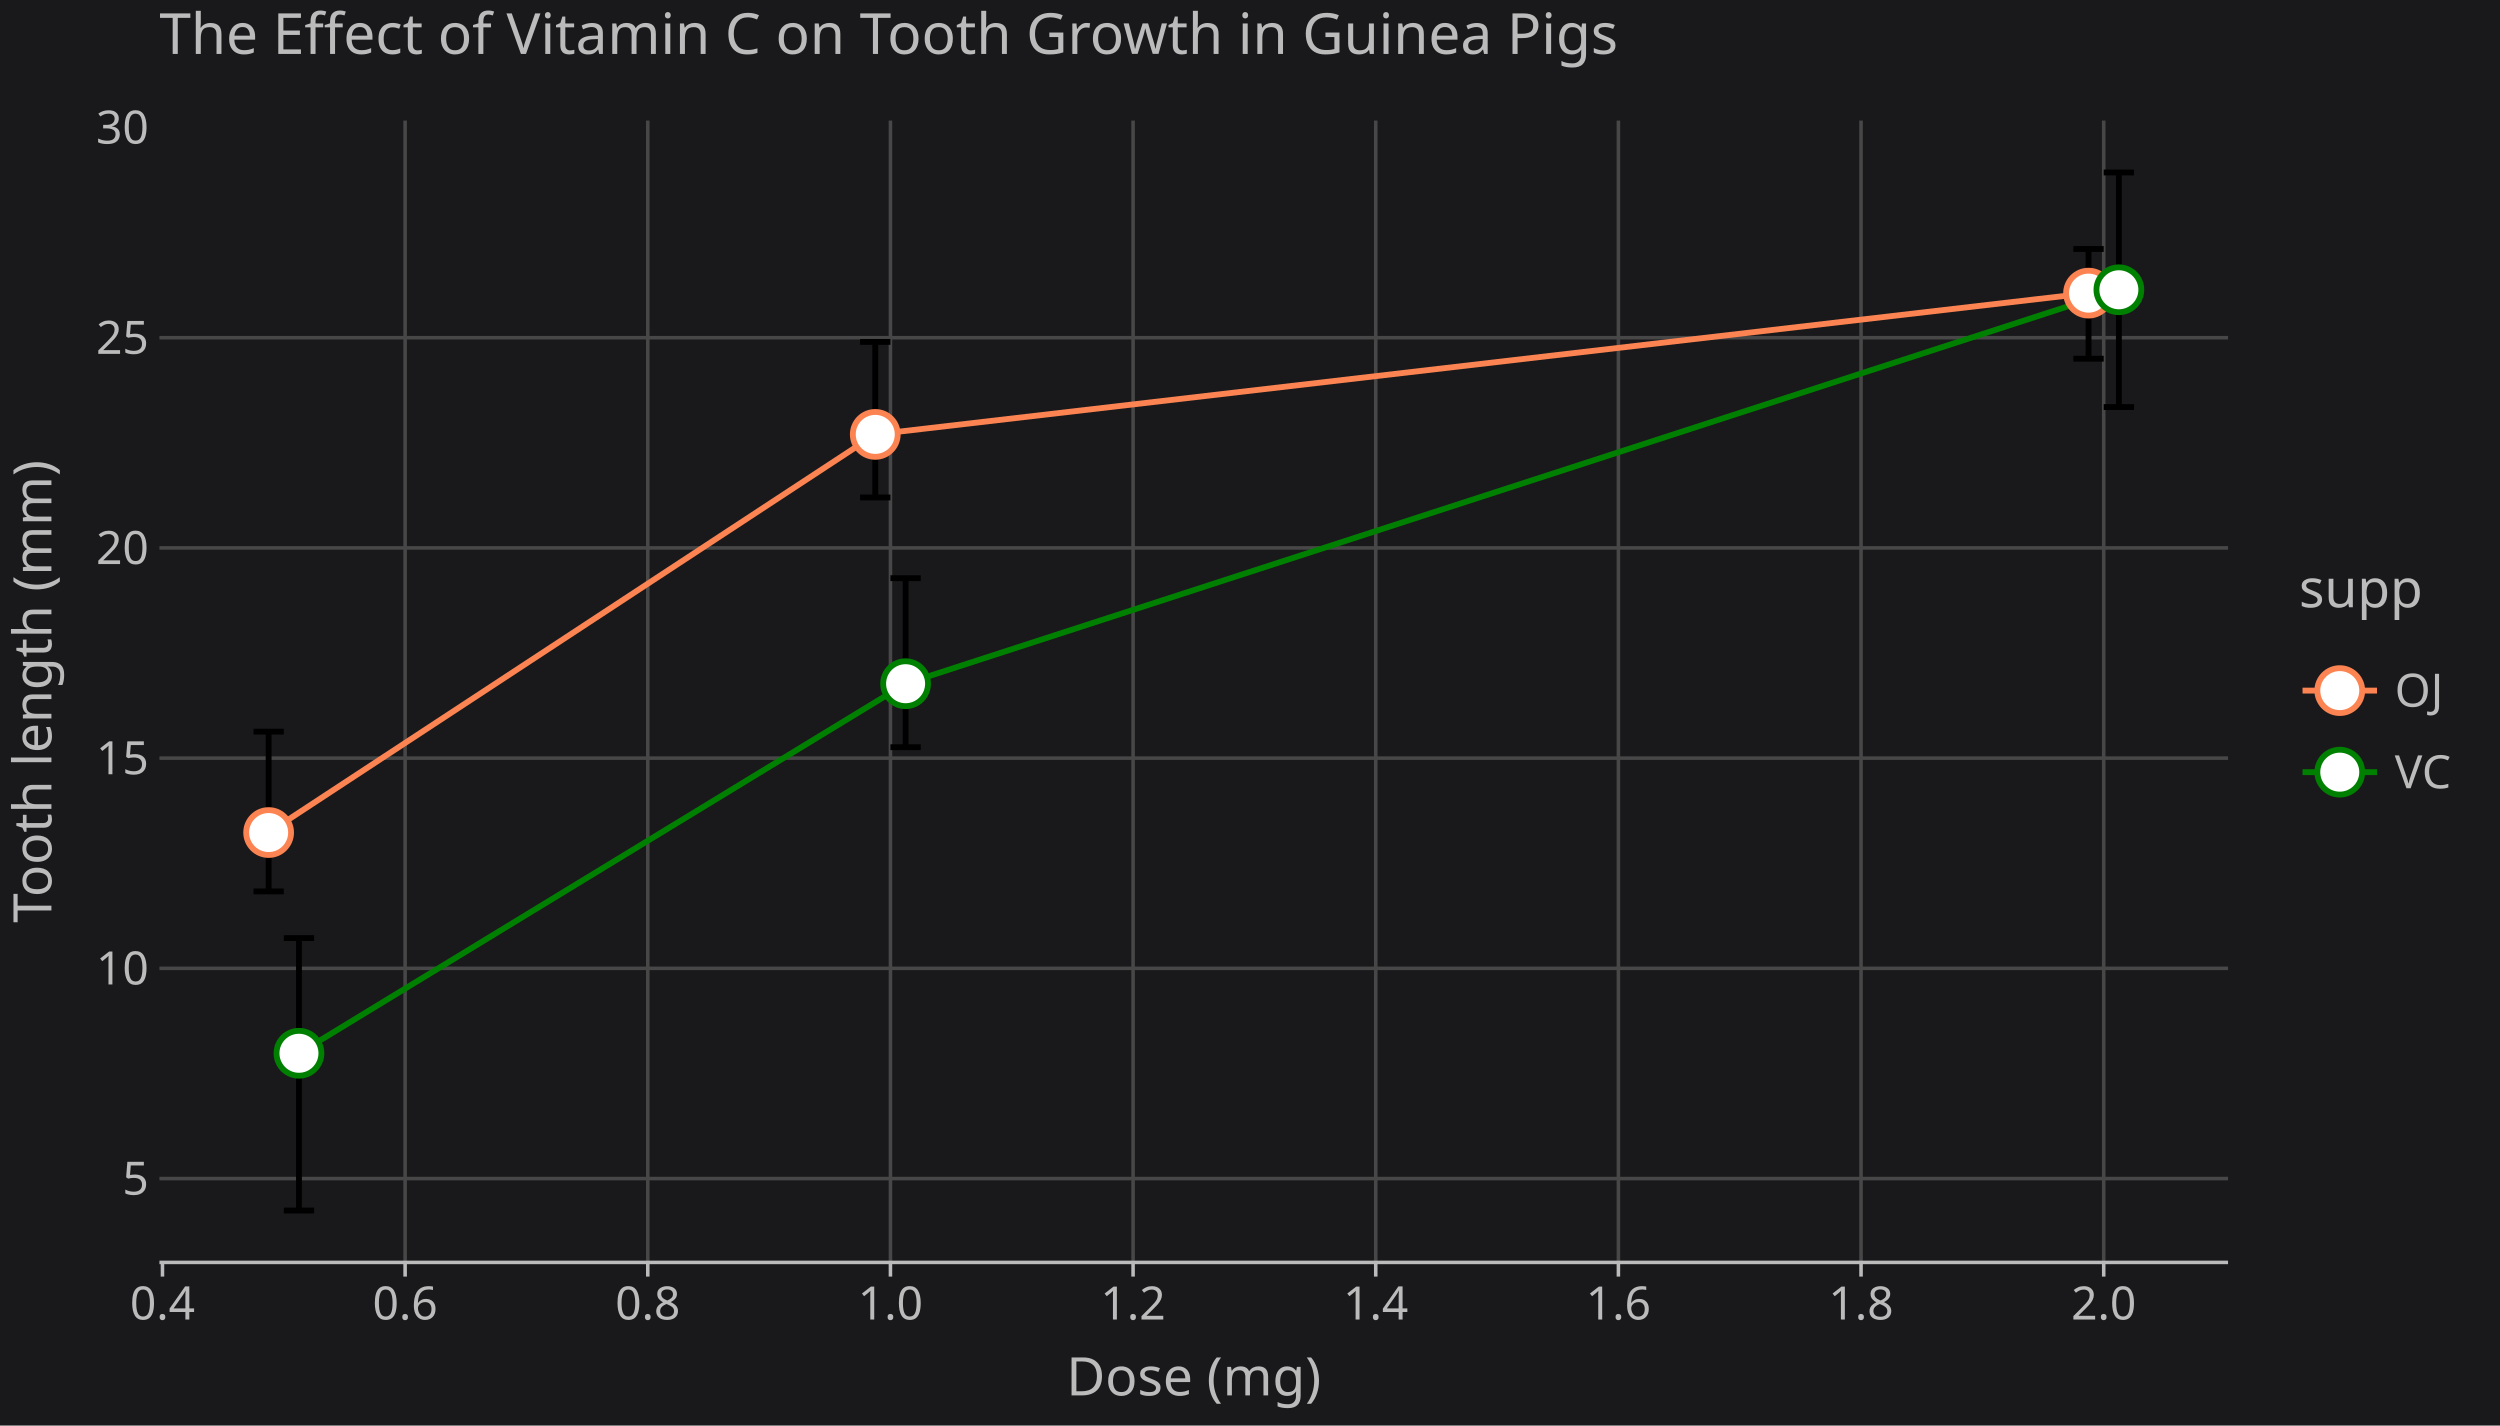
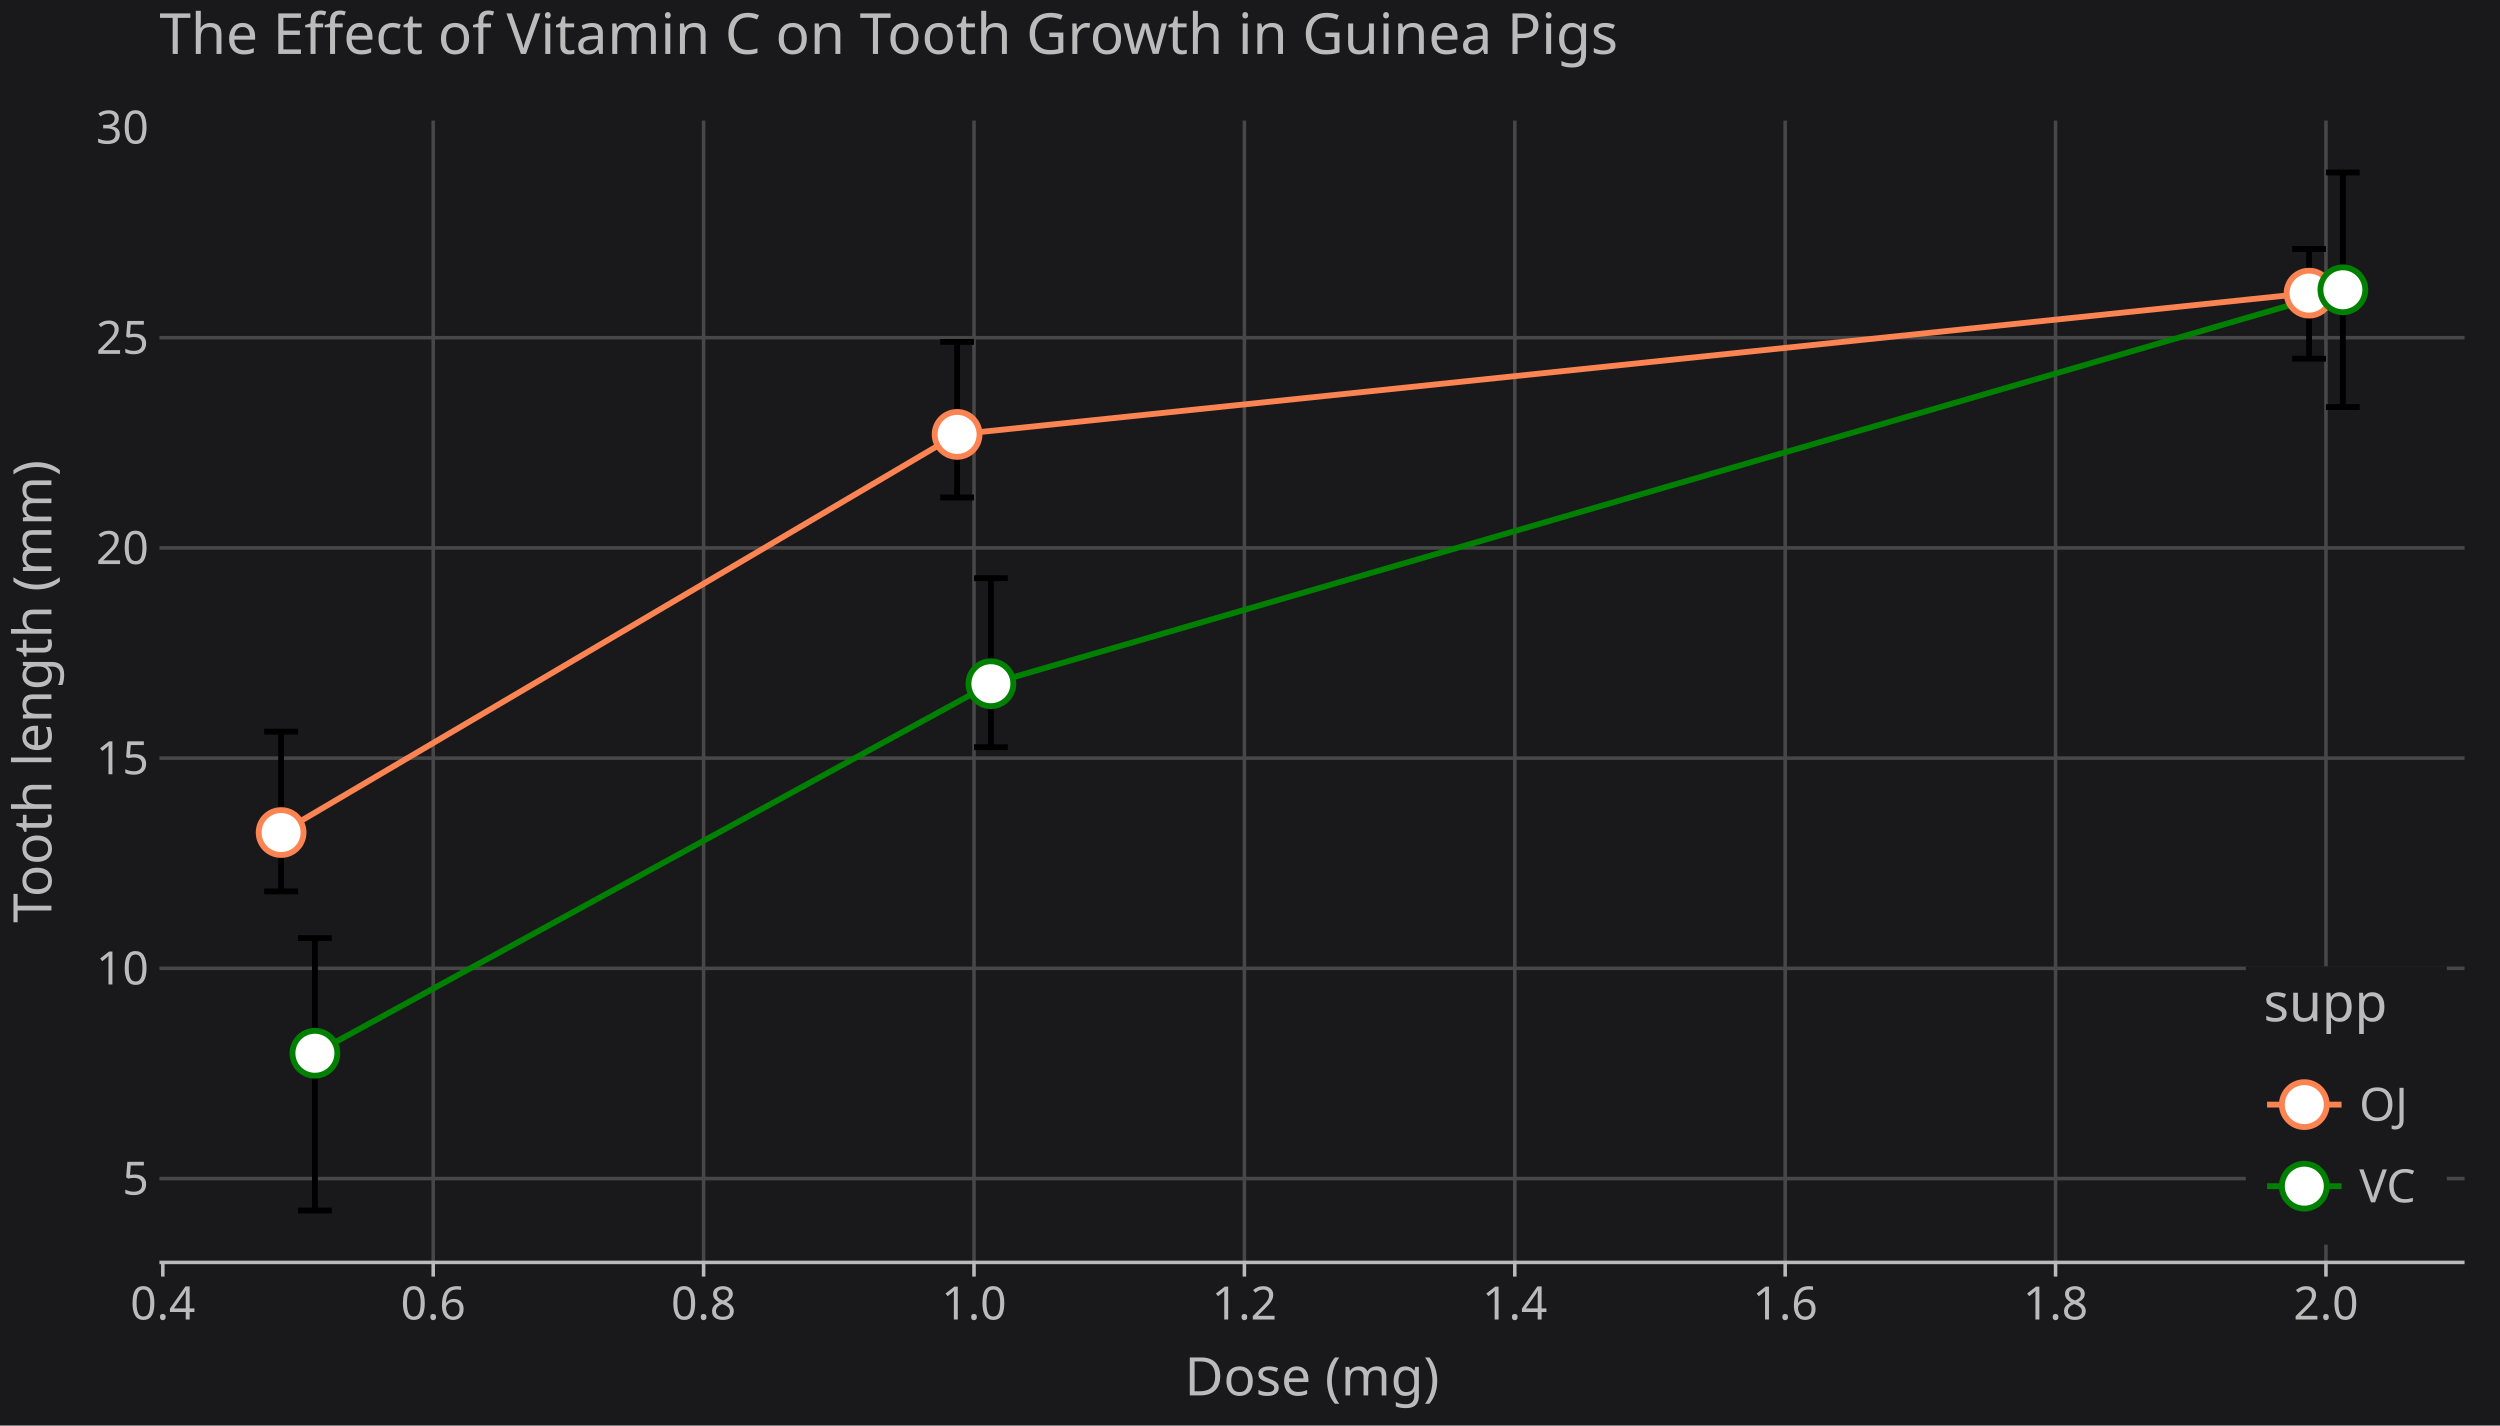
<svg xmlns="http://www.w3.org/2000/svg" class="plt-container" width="705.0" height="402.0">
  <style type="text/css">
  .plt-container {
   font-family: Lucida Grande, sans-serif;
   user-select: none;
   -webkit-user-select: none;
   -moz-user-select: none;
   -ms-user-select: none;
}
text {
   text-rendering: optimizeLegibility;
}
#xXxprefixXx0 .plot-title {
   fill: #bbbbbb;
   font-family: Lucida Grande, sans-serif;
   font-size: 16.0px;
   font-weight: normal;
   font-style: normal;   
}
#xXxprefixXx0 .plot-subtitle {
   fill: #bbbbbb;
   font-family: Lucida Grande, sans-serif;
   font-size: 15.0px;
   font-weight: normal;
   font-style: normal;   
}
#xXxprefixXx0 .plot-caption {
   fill: #bbbbbb;
   font-family: Lucida Grande, sans-serif;
   font-size: 13.0px;
   font-weight: normal;
   font-style: normal;   
}
#xXxprefixXx0 .legend-title {
   fill: #bbbbbb;
   font-family: Lucida Grande, sans-serif;
   font-size: 15.0px;
   font-weight: normal;
   font-style: normal;   
}
#xXxprefixXx0 .legend-item {
   fill: #bbbbbb;
   font-family: Lucida Grande, sans-serif;
   font-size: 13.0px;
   font-weight: normal;
   font-style: normal;   
}
#xXxprefixXx0 .axis-title-x {
   fill: #bbbbbb;
   font-family: Lucida Grande, sans-serif;
   font-size: 15.0px;
   font-weight: normal;
   font-style: normal;   
}
#xXxprefixXx0 .axis-text-x {
   fill: #bbbbbb;
   font-family: Lucida Grande, sans-serif;
   font-size: 13.0px;
   font-weight: normal;
   font-style: normal;   
}
#xXxprefixXx4 .axis-tooltip-text-x {
   fill: #303030;
   font-family: Lucida Grande, sans-serif;
   font-size: 13.0px;
   font-weight: normal;
   font-style: normal;   
}
#xXxprefixXx0 .axis-title-y {
   fill: #bbbbbb;
   font-family: Lucida Grande, sans-serif;
   font-size: 15.0px;
   font-weight: normal;
   font-style: normal;   
}
#xXxprefixXx0 .axis-text-y {
   fill: #bbbbbb;
   font-family: Lucida Grande, sans-serif;
   font-size: 13.0px;
   font-weight: normal;
   font-style: normal;   
}
#xXxprefixXx4 .axis-tooltip-text-y {
   fill: #303030;
   font-family: Lucida Grande, sans-serif;
   font-size: 13.0px;
   font-weight: normal;
   font-style: normal;   
}
#xXxprefixXx0 .facet-strip-text-x {
   fill: #bbbbbb;
   font-family: Lucida Grande, sans-serif;
   font-size: 13.0px;
   font-weight: normal;
   font-style: normal;   
}
#xXxprefixXx0 .facet-strip-text-y {
   fill: #bbbbbb;
   font-family: Lucida Grande, sans-serif;
   font-size: 13.0px;
   font-weight: normal;
   font-style: normal;   
}
#xXxprefixXx4 .tooltip-text {
   fill: #bbbbbb;
   font-family: Lucida Grande, sans-serif;
   font-size: 13.0px;
   font-weight: normal;
   font-style: normal;   
}
#xXxprefixXx4 .tooltip-title {
   fill: #bbbbbb;
   font-family: Lucida Grande, sans-serif;
   font-size: 13.0px;
   font-weight: bold;
   font-style: normal;   
}
#xXxprefixXx4 .tooltip-label {
   fill: #bbbbbb;
   font-family: Lucida Grande, sans-serif;
   font-size: 13.0px;
   font-weight: bold;
   font-style: normal;   
}

  </style>
  <g id="xXxprefixXx0">
    <path fill-rule="evenodd" fill="rgb(25,25,28)" fill-opacity="1.0" d="M0.0 0.0 L0.0 402.0 L705.0 402.0 L705.0 0.0 Z">
    </path>
    <g transform="translate(23.0 34.0 ) ">
      <g transform="translate(21.96121 322.0 ) ">
-         <line x1="69.284" y1="-0.0" x2="69.284" y2="-322.0" stroke="rgb(71,71,71)" stroke-opacity="1.0" stroke-width="1.0">
-         </line>
-         <line x1="137.712" y1="-0.0" x2="137.712" y2="-322.0" stroke="rgb(71,71,71)" stroke-opacity="1.0" stroke-width="1.0">
-         </line>
-         <line x1="206.141" y1="-0.0" x2="206.141" y2="-322.0" stroke="rgb(71,71,71)" stroke-opacity="1.0" stroke-width="1.0">
-         </line>
-         <line x1="274.57" y1="-0.0" x2="274.57" y2="-322.0" stroke="rgb(71,71,71)" stroke-opacity="1.0" stroke-width="1.0">
-         </line>
-         <line x1="342.998" y1="-0.0" x2="342.998" y2="-322.0" stroke="rgb(71,71,71)" stroke-opacity="1.0" stroke-width="1.0">
-         </line>
-         <line x1="411.427" y1="-0.0" x2="411.427" y2="-322.0" stroke="rgb(71,71,71)" stroke-opacity="1.0" stroke-width="1.0">
-         </line>
-         <line x1="479.855" y1="-0.0" x2="479.855" y2="-322.0" stroke="rgb(71,71,71)" stroke-opacity="1.0" stroke-width="1.0">
-         </line>
-         <line x1="548.284" y1="-0.0" x2="548.284" y2="-322.0" stroke="rgb(71,71,71)" stroke-opacity="1.0" stroke-width="1.0">
-         </line>
-         <g transform="translate(0.8553568 0.0 ) ">
+         <line x1="77.204" y1="-0.0" x2="77.204" y2="-322.0" stroke="rgb(71,71,71)" stroke-opacity="1.0" stroke-width="1.0">
+         </line>
+         <line x1="153.455" y1="-0.0" x2="153.455" y2="-322.0" stroke="rgb(71,71,71)" stroke-opacity="1.0" stroke-width="1.0">
+         </line>
+         <line x1="229.706" y1="-0.0" x2="229.706" y2="-322.0" stroke="rgb(71,71,71)" stroke-opacity="1.0" stroke-width="1.0">
+         </line>
+         <line x1="305.957" y1="-0.0" x2="305.957" y2="-322.0" stroke="rgb(71,71,71)" stroke-opacity="1.0" stroke-width="1.0">
+         </line>
+         <line x1="382.208" y1="-0.0" x2="382.208" y2="-322.0" stroke="rgb(71,71,71)" stroke-opacity="1.0" stroke-width="1.0">
+         </line>
+         <line x1="458.458" y1="-0.0" x2="458.458" y2="-322.0" stroke="rgb(71,71,71)" stroke-opacity="1.0" stroke-width="1.0">
+         </line>
+         <line x1="534.709" y1="-0.0" x2="534.709" y2="-322.0" stroke="rgb(71,71,71)" stroke-opacity="1.0" stroke-width="1.0">
+         </line>
+         <line x1="610.96" y1="-0.0" x2="610.96" y2="-322.0" stroke="rgb(71,71,71)" stroke-opacity="1.0" stroke-width="1.0">
+         </line>
+         <g transform="translate(0.9531361 0.0 ) ">
          <line stroke-width="1.0" stroke="rgb(187,187,187)" stroke-opacity="1.0" x2="0.0" y2="4.0">
          </line>
          <g transform="translate(0.0 7.0 ) ">
            <text class="axis-text-x" text-anchor="middle" dy="0.7em">
            0.4
            </text>
          </g>
        </g>
-         <g transform="translate(69.2839 0.0 ) ">
+         <g transform="translate(77.20402 0.0 ) ">
          <line stroke-width="1.0" stroke="rgb(187,187,187)" stroke-opacity="1.0" x2="0.0" y2="4.0">
          </line>
          <g transform="translate(0.0 7.0 ) ">
            <text class="axis-text-x" text-anchor="middle" dy="0.7em">
            0.6
            </text>
          </g>
        </g>
-         <g transform="translate(137.7125 0.0 ) ">
+         <g transform="translate(153.4549 0.0 ) ">
          <line stroke-width="1.0" stroke="rgb(187,187,187)" stroke-opacity="1.0" x2="0.0" y2="4.0">
          </line>
          <g transform="translate(0.0 7.0 ) ">
            <text class="axis-text-x" text-anchor="middle" dy="0.7em">
            0.8
            </text>
          </g>
        </g>
-         <g transform="translate(206.141 0.0 ) ">
+         <g transform="translate(229.7058 0.0 ) ">
          <line stroke-width="1.0" stroke="rgb(187,187,187)" stroke-opacity="1.0" x2="0.0" y2="4.0">
          </line>
          <g transform="translate(0.0 7.0 ) ">
            <text class="axis-text-x" text-anchor="middle" dy="0.7em">
            1.0
            </text>
          </g>
        </g>
-         <g transform="translate(274.5695 0.0 ) ">
+         <g transform="translate(305.9567 0.0 ) ">
          <line stroke-width="1.0" stroke="rgb(187,187,187)" stroke-opacity="1.0" x2="0.0" y2="4.0">
          </line>
          <g transform="translate(0.0 7.0 ) ">
            <text class="axis-text-x" text-anchor="middle" dy="0.7em">
            1.2
            </text>
          </g>
        </g>
-         <g transform="translate(342.9981 0.0 ) ">
+         <g transform="translate(382.2076 0.0 ) ">
          <line stroke-width="1.0" stroke="rgb(187,187,187)" stroke-opacity="1.0" x2="0.0" y2="4.0">
          </line>
          <g transform="translate(0.0 7.0 ) ">
            <text class="axis-text-x" text-anchor="middle" dy="0.7em">
            1.4
            </text>
          </g>
        </g>
-         <g transform="translate(411.4266 0.0 ) ">
+         <g transform="translate(458.4584 0.0 ) ">
          <line stroke-width="1.0" stroke="rgb(187,187,187)" stroke-opacity="1.0" x2="0.0" y2="4.0">
          </line>
          <g transform="translate(0.0 7.0 ) ">
            <text class="axis-text-x" text-anchor="middle" dy="0.7em">
            1.6
            </text>
          </g>
        </g>
-         <g transform="translate(479.8552 0.0 ) ">
+         <g transform="translate(534.7093 0.0 ) ">
          <line stroke-width="1.0" stroke="rgb(187,187,187)" stroke-opacity="1.0" x2="0.0" y2="4.0">
          </line>
          <g transform="translate(0.0 7.0 ) ">
            <text class="axis-text-x" text-anchor="middle" dy="0.7em">
            1.8
            </text>
          </g>
        </g>
-         <g transform="translate(548.2837 0.0 ) ">
+         <g transform="translate(610.9602 0.0 ) ">
          <line stroke-width="1.0" stroke="rgb(187,187,187)" stroke-opacity="1.0" x2="0.0" y2="4.0">
          </line>
          <g transform="translate(0.0 7.0 ) ">
            <text class="axis-text-x" text-anchor="middle" dy="0.7em">
            2.0
            </text>
          </g>
        </g>
-         <line x1="0.0" y1="0.0" x2="583.353" y2="0.0" stroke-width="1.0" stroke="rgb(187,187,187)" stroke-opacity="1.0">
+         <line x1="0.0" y1="0.0" x2="650.039" y2="0.0" stroke-width="1.0" stroke="rgb(187,187,187)" stroke-opacity="1.0">
        </line>
      </g>
      <g transform="translate(21.96121 0.0 ) ">
-         <line x1="0.0" y1="298.353" x2="583.353" y2="298.353" stroke="rgb(71,71,71)" stroke-opacity="1.0" stroke-width="1.0">
-         </line>
-         <line x1="0.0" y1="239.072" x2="583.353" y2="239.072" stroke="rgb(71,71,71)" stroke-opacity="1.0" stroke-width="1.0">
-         </line>
-         <line x1="0.0" y1="179.792" x2="583.353" y2="179.792" stroke="rgb(71,71,71)" stroke-opacity="1.0" stroke-width="1.0">
-         </line>
-         <line x1="0.0" y1="120.511" x2="583.353" y2="120.511" stroke="rgb(71,71,71)" stroke-opacity="1.0" stroke-width="1.0">
-         </line>
-         <line x1="0.0" y1="61.231" x2="583.353" y2="61.231" stroke="rgb(71,71,71)" stroke-opacity="1.0" stroke-width="1.0">
+         <line x1="0.0" y1="298.353" x2="650.039" y2="298.353" stroke="rgb(71,71,71)" stroke-opacity="1.0" stroke-width="1.0">
+         </line>
+         <line x1="0.0" y1="239.072" x2="650.039" y2="239.072" stroke="rgb(71,71,71)" stroke-opacity="1.0" stroke-width="1.0">
+         </line>
+         <line x1="0.0" y1="179.792" x2="650.039" y2="179.792" stroke="rgb(71,71,71)" stroke-opacity="1.0" stroke-width="1.0">
+         </line>
+         <line x1="0.0" y1="120.511" x2="650.039" y2="120.511" stroke="rgb(71,71,71)" stroke-opacity="1.0" stroke-width="1.0">
+         </line>
+         <line x1="0.0" y1="61.231" x2="650.039" y2="61.231" stroke="rgb(71,71,71)" stroke-opacity="1.0" stroke-width="1.0">
        </line>
        <g transform="translate(0.0 298.353 ) ">
          <g transform="translate(-3.0 0.0 ) ">
            <text class="axis-text-y" text-anchor="end" dy="0.35em">
            5
            </text>
          </g>
        </g>
        <g transform="translate(0.0 239.0725 ) ">
          <g transform="translate(-3.0 0.0 ) ">
            <text class="axis-text-y" text-anchor="end" dy="0.35em">
            10
            </text>
          </g>
        </g>
        <g transform="translate(0.0 179.7919 ) ">
          <g transform="translate(-3.0 0.0 ) ">
            <text class="axis-text-y" text-anchor="end" dy="0.35em">
            15
            </text>
          </g>
        </g>
        <g transform="translate(0.0 120.5114 ) ">
          <g transform="translate(-3.0 0.0 ) ">
            <text class="axis-text-y" text-anchor="end" dy="0.35em">
            20
            </text>
          </g>
        </g>
        <g transform="translate(0.0 61.23086 ) ">
          <g transform="translate(-3.0 0.0 ) ">
            <text class="axis-text-y" text-anchor="end" dy="0.35em">
            25
            </text>
          </g>
        </g>
        <g transform="translate(0.0 1.95033 ) ">
          <g transform="translate(-3.0 0.0 ) ">
            <text class="axis-text-y" text-anchor="end" dy="0.35em">
            30
            </text>
          </g>
        </g>
      </g>
-       <g transform="translate(21.96121 0.0 ) " clip-path="url(#xXxprefixXx1)" clip-bounds-jfx="[rect (0.0, 0.0), (583.353, 322.0)]">
+       <g transform="translate(21.96121 0.0 ) " clip-path="url(#xXxprefixXx1)" clip-bounds-jfx="[rect (0.0, 0.0), (650.039, 322.0)]">
        <defs>
          <clipPath id="xXxprefixXx1">
-             <rect x="0.0" y="0.0" width="583.353" height="322.0">
+             <rect x="0.0" y="0.0" width="650.039" height="322.0">
            </rect>
          </clipPath>
        </defs>
        <g>
-           <line x1="26.516" y1="217.376" x2="35.07" y2="217.376" stroke="rgb(0,0,0)" stroke-opacity="1.0" fill="rgb(17,142,216)" fill-opacity="1.0" stroke-width="1.65">
-           </line>
-           <line x1="26.516" y1="172.323" x2="35.07" y2="172.323" stroke="rgb(0,0,0)" stroke-opacity="1.0" fill="rgb(17,142,216)" fill-opacity="1.0" stroke-width="1.65">
-           </line>
-           <line x1="30.793" y1="217.376" x2="30.793" y2="172.323" stroke="rgb(0,0,0)" stroke-opacity="1.0" fill="rgb(17,142,216)" fill-opacity="1.0" stroke-width="1.65">
-           </line>
-         </g>
-         <g>
-           <line x1="197.587" y1="106.284" x2="206.141" y2="106.284" stroke="rgb(0,0,0)" stroke-opacity="1.0" fill="rgb(17,142,216)" fill-opacity="1.0" stroke-width="1.65">
-           </line>
-           <line x1="197.587" y1="62.416" x2="206.141" y2="62.416" stroke="rgb(0,0,0)" stroke-opacity="1.0" fill="rgb(17,142,216)" fill-opacity="1.0" stroke-width="1.65">
-           </line>
-           <line x1="201.864" y1="106.284" x2="201.864" y2="62.416" stroke="rgb(0,0,0)" stroke-opacity="1.0" fill="rgb(17,142,216)" fill-opacity="1.0" stroke-width="1.65">
-           </line>
-         </g>
-         <g>
-           <line x1="539.73" y1="67.159" x2="548.284" y2="67.159" stroke="rgb(0,0,0)" stroke-opacity="1.0" fill="rgb(17,142,216)" fill-opacity="1.0" stroke-width="1.65">
-           </line>
-           <line x1="539.73" y1="36.214" x2="548.284" y2="36.214" stroke="rgb(0,0,0)" stroke-opacity="1.0" fill="rgb(17,142,216)" fill-opacity="1.0" stroke-width="1.65">
-           </line>
-           <line x1="544.007" y1="67.159" x2="544.007" y2="36.214" stroke="rgb(0,0,0)" stroke-opacity="1.0" fill="rgb(17,142,216)" fill-opacity="1.0" stroke-width="1.65">
-           </line>
-         </g>
-         <g>
-           <line x1="35.07" y1="307.364" x2="43.623" y2="307.364" stroke="rgb(0,0,0)" stroke-opacity="1.0" fill="rgb(17,142,216)" fill-opacity="1.0" stroke-width="1.65">
-           </line>
-           <line x1="35.07" y1="230.536" x2="43.623" y2="230.536" stroke="rgb(0,0,0)" stroke-opacity="1.0" fill="rgb(17,142,216)" fill-opacity="1.0" stroke-width="1.65">
-           </line>
-           <line x1="39.346" y1="307.364" x2="39.346" y2="230.536" stroke="rgb(0,0,0)" stroke-opacity="1.0" fill="rgb(17,142,216)" fill-opacity="1.0" stroke-width="1.65">
-           </line>
-         </g>
-         <g>
-           <line x1="206.141" y1="176.709" x2="214.695" y2="176.709" stroke="rgb(0,0,0)" stroke-opacity="1.0" fill="rgb(17,142,216)" fill-opacity="1.0" stroke-width="1.65">
-           </line>
-           <line x1="206.141" y1="129.048" x2="214.695" y2="129.048" stroke="rgb(0,0,0)" stroke-opacity="1.0" fill="rgb(17,142,216)" fill-opacity="1.0" stroke-width="1.65">
-           </line>
-           <line x1="210.418" y1="176.709" x2="210.418" y2="129.048" stroke="rgb(0,0,0)" stroke-opacity="1.0" fill="rgb(17,142,216)" fill-opacity="1.0" stroke-width="1.65">
-           </line>
-         </g>
-         <g>
-           <line x1="548.284" y1="80.793" x2="556.837" y2="80.793" stroke="rgb(0,0,0)" stroke-opacity="1.0" fill="rgb(17,142,216)" fill-opacity="1.0" stroke-width="1.65">
-           </line>
-           <line x1="548.284" y1="14.636" x2="556.837" y2="14.636" stroke="rgb(0,0,0)" stroke-opacity="1.0" fill="rgb(17,142,216)" fill-opacity="1.0" stroke-width="1.65">
-           </line>
-           <line x1="552.561" y1="80.793" x2="552.561" y2="14.636" stroke="rgb(0,0,0)" stroke-opacity="1.0" fill="rgb(17,142,216)" fill-opacity="1.0" stroke-width="1.65">
-           </line>
-         </g>
-       </g>
-       <g transform="translate(21.96121 0.0 ) " clip-path="url(#xXxprefixXx2)" clip-bounds-jfx="[rect (0.0, 0.0), (583.353, 322.0)]">
+           <line x1="29.547" y1="217.376" x2="39.079" y2="217.376" stroke="rgb(0,0,0)" stroke-opacity="1.0" fill="rgb(17,142,216)" fill-opacity="1.0" stroke-width="1.65">
+           </line>
+           <line x1="29.547" y1="172.323" x2="39.079" y2="172.323" stroke="rgb(0,0,0)" stroke-opacity="1.0" fill="rgb(17,142,216)" fill-opacity="1.0" stroke-width="1.65">
+           </line>
+           <line x1="34.313" y1="217.376" x2="34.313" y2="172.323" stroke="rgb(0,0,0)" stroke-opacity="1.0" fill="rgb(17,142,216)" fill-opacity="1.0" stroke-width="1.65">
+           </line>
+         </g>
+         <g>
+           <line x1="220.174" y1="106.284" x2="229.706" y2="106.284" stroke="rgb(0,0,0)" stroke-opacity="1.0" fill="rgb(17,142,216)" fill-opacity="1.0" stroke-width="1.65">
+           </line>
+           <line x1="220.174" y1="62.416" x2="229.706" y2="62.416" stroke="rgb(0,0,0)" stroke-opacity="1.0" fill="rgb(17,142,216)" fill-opacity="1.0" stroke-width="1.65">
+           </line>
+           <line x1="224.94" y1="106.284" x2="224.94" y2="62.416" stroke="rgb(0,0,0)" stroke-opacity="1.0" fill="rgb(17,142,216)" fill-opacity="1.0" stroke-width="1.65">
+           </line>
+         </g>
+         <g>
+           <line x1="601.429" y1="67.159" x2="610.96" y2="67.159" stroke="rgb(0,0,0)" stroke-opacity="1.0" fill="rgb(17,142,216)" fill-opacity="1.0" stroke-width="1.65">
+           </line>
+           <line x1="601.429" y1="36.214" x2="610.96" y2="36.214" stroke="rgb(0,0,0)" stroke-opacity="1.0" fill="rgb(17,142,216)" fill-opacity="1.0" stroke-width="1.65">
+           </line>
+           <line x1="606.195" y1="67.159" x2="606.195" y2="36.214" stroke="rgb(0,0,0)" stroke-opacity="1.0" fill="rgb(17,142,216)" fill-opacity="1.0" stroke-width="1.65">
+           </line>
+         </g>
+         <g>
+           <line x1="39.079" y1="307.364" x2="48.61" y2="307.364" stroke="rgb(0,0,0)" stroke-opacity="1.0" fill="rgb(17,142,216)" fill-opacity="1.0" stroke-width="1.65">
+           </line>
+           <line x1="39.079" y1="230.536" x2="48.61" y2="230.536" stroke="rgb(0,0,0)" stroke-opacity="1.0" fill="rgb(17,142,216)" fill-opacity="1.0" stroke-width="1.65">
+           </line>
+           <line x1="43.844" y1="307.364" x2="43.844" y2="230.536" stroke="rgb(0,0,0)" stroke-opacity="1.0" fill="rgb(17,142,216)" fill-opacity="1.0" stroke-width="1.65">
+           </line>
+         </g>
+         <g>
+           <line x1="229.706" y1="176.709" x2="239.237" y2="176.709" stroke="rgb(0,0,0)" stroke-opacity="1.0" fill="rgb(17,142,216)" fill-opacity="1.0" stroke-width="1.65">
+           </line>
+           <line x1="229.706" y1="129.048" x2="239.237" y2="129.048" stroke="rgb(0,0,0)" stroke-opacity="1.0" fill="rgb(17,142,216)" fill-opacity="1.0" stroke-width="1.65">
+           </line>
+           <line x1="234.471" y1="176.709" x2="234.471" y2="129.048" stroke="rgb(0,0,0)" stroke-opacity="1.0" fill="rgb(17,142,216)" fill-opacity="1.0" stroke-width="1.65">
+           </line>
+         </g>
+         <g>
+           <line x1="610.96" y1="80.793" x2="620.492" y2="80.793" stroke="rgb(0,0,0)" stroke-opacity="1.0" fill="rgb(17,142,216)" fill-opacity="1.0" stroke-width="1.65">
+           </line>
+           <line x1="610.96" y1="14.636" x2="620.492" y2="14.636" stroke="rgb(0,0,0)" stroke-opacity="1.0" fill="rgb(17,142,216)" fill-opacity="1.0" stroke-width="1.65">
+           </line>
+           <line x1="615.726" y1="80.793" x2="615.726" y2="14.636" stroke="rgb(0,0,0)" stroke-opacity="1.0" fill="rgb(17,142,216)" fill-opacity="1.0" stroke-width="1.65">
+           </line>
+         </g>
+       </g>
+       <g transform="translate(21.96121 0.0 ) " clip-path="url(#xXxprefixXx2)" clip-bounds-jfx="[rect (0.0, 0.0), (650.039, 322.0)]">
        <defs>
          <clipPath id="xXxprefixXx2">
-             <rect x="0.0" y="0.0" width="583.353" height="322.0">
+             <rect x="0.0" y="0.0" width="650.039" height="322.0">
            </rect>
          </clipPath>
        </defs>
        <g>
-           <path d="M30.793 200.777 L30.793 200.777 L201.864 88.5 L544.007 48.663 " fill="none" stroke-width="1.65" stroke="rgb(252,132,82)" stroke-opacity="1.0">
+           <path d="M34.313 200.777 L34.313 200.777 L224.94 88.5 L606.195 48.663 " fill="none" stroke-width="1.65" stroke="rgb(252,132,82)" stroke-opacity="1.0">
          </path>
        </g>
        <g>
-           <path d="M39.346 263.022 L39.346 263.022 L210.418 158.807 L552.561 47.715 " fill="none" stroke-width="1.65" stroke="rgb(0,128,0)" stroke-opacity="1.0">
+           <path d="M43.844 263.022 L43.844 263.022 L234.471 158.807 L615.726 47.715 " fill="none" stroke-width="1.65" stroke="rgb(0,128,0)" stroke-opacity="1.0">
          </path>
        </g>
      </g>
-       <g transform="translate(21.96121 0.0 ) " clip-path="url(#xXxprefixXx3)" clip-bounds-jfx="[rect (0.0, 0.0), (583.353, 322.0)]">
+       <g transform="translate(21.96121 0.0 ) " clip-path="url(#xXxprefixXx3)" clip-bounds-jfx="[rect (0.0, 0.0), (650.039, 322.0)]">
        <defs>
          <clipPath id="xXxprefixXx3">
-             <rect x="0.0" y="0.0" width="583.353" height="322.0">
+             <rect x="0.0" y="0.0" width="650.039" height="322.0">
            </rect>
          </clipPath>
        </defs>
        <g>
          <g>
-             <circle fill="#ffffff" stroke="#fc8452" stroke-width="1.65" cx="30.793" cy="200.777" r="6.325" />
-             <circle fill="#ffffff" stroke="#fc8452" stroke-width="1.65" cx="201.864" cy="88.5" r="6.325" />
-             <circle fill="#ffffff" stroke="#fc8452" stroke-width="1.65" cx="544.007" cy="48.663" r="6.325" />
-             <circle fill="#ffffff" stroke="#008000" stroke-width="1.65" cx="39.346" cy="263.022" r="6.325" />
-             <circle fill="#ffffff" stroke="#008000" stroke-width="1.65" cx="210.418" cy="158.807" r="6.325" />
-             <circle fill="#ffffff" stroke="#008000" stroke-width="1.65" cx="552.561" cy="47.715" r="6.325" />
+             <circle fill="#ffffff" stroke="#fc8452" stroke-width="1.65" cx="34.313" cy="200.777" r="6.325" />
+             <circle fill="#ffffff" stroke="#fc8452" stroke-width="1.65" cx="224.94" cy="88.5" r="6.325" />
+             <circle fill="#ffffff" stroke="#fc8452" stroke-width="1.65" cx="606.195" cy="48.663" r="6.325" />
+             <circle fill="#ffffff" stroke="#008000" stroke-width="1.65" cx="43.844" cy="263.022" r="6.325" />
+             <circle fill="#ffffff" stroke="#008000" stroke-width="1.65" cx="234.471" cy="158.807" r="6.325" />
+             <circle fill="#ffffff" stroke="#008000" stroke-width="1.65" cx="615.726" cy="47.715" r="6.325" />
          </g>
        </g>
      </g>
    </g>
    <g transform="translate(44.96121 15.2 ) ">
      <text class="plot-title" y="0.0">
      The Effect of Vitamin C on Tooth Growth in Guinea Pigs
      </text>
    </g>
    <g transform="translate(14.5 195.0 ) rotate(-90.0 ) ">
      <text class="axis-title-y" y="0.0" text-anchor="middle">
      Tooth length (mm)
      </text>
    </g>
-     <g transform="translate(336.6379 393.5 ) ">
+     <g transform="translate(369.9806 393.5 ) ">
      <text class="axis-title-x" y="0.0" text-anchor="middle">
      Dose (mg)
      </text>
    </g>
-     <g transform="translate(638.3146 150.75 ) ">
+     <g transform="translate(628.3146 267.5 ) ">
      <rect x="5.0" y="5.0" height="78.5" width="56.685" stroke="rgb(187,187,187)" stroke-opacity="1.0" stroke-width="0.0" fill="rgb(25,25,28)" fill-opacity="1.0">
      </rect>
      <g transform="translate(10.0 10.0 ) ">
        <g transform="translate(0.0 10.5 ) ">
          <text class="legend-title" y="0.0">
          supp
          </text>
        </g>
        <g transform="translate(0.0 22.5 ) ">
          <g transform="">
            <g>
              <rect x="0.0" y="0.0" height="23.0" width="23.0" stroke-width="0.0" fill="rgb(25,25,28)" fill-opacity="1.0">
              </rect>
              <g transform="translate(1.0 1.0 ) ">
                <g>
                  <line x1="0.0" y1="10.5" x2="21.0" y2="10.5" stroke="rgb(252,132,82)" stroke-opacity="1.0" fill="rgb(48,48,48)" fill-opacity="1.0" stroke-width="1.65">
                  </line>
                </g>
                <g>
                  <g>
                    <circle fill="#ffffff" stroke="#fc8452" stroke-width="1.65" cx="10.5" cy="10.5" r="6.325" />
                  </g>
                </g>
              </g>
              <rect x="0.0" y="0.0" height="23.0" width="23.0" stroke="rgb(25,25,28)" stroke-opacity="1.0" stroke-width="1.0" fill-opacity="0.0">
              </rect>
            </g>
            <g transform="translate(26.9903 16.05 ) ">
              <text class="legend-item" y="0.0">
              OJ
              </text>
            </g>
          </g>
          <g transform="translate(0.0 23.0 ) ">
            <g>
              <rect x="0.0" y="0.0" height="23.0" width="23.0" stroke-width="0.0" fill="rgb(25,25,28)" fill-opacity="1.0">
              </rect>
              <g transform="translate(1.0 1.0 ) ">
                <g>
                  <line x1="0.0" y1="10.5" x2="21.0" y2="10.5" stroke="rgb(0,128,0)" stroke-opacity="1.0" fill="rgb(48,48,48)" fill-opacity="1.0" stroke-width="1.65">
                  </line>
                </g>
                <g>
                  <g>
                    <circle fill="#ffffff" stroke="#008000" stroke-width="1.65" cx="10.5" cy="10.5" r="6.325" />
                  </g>
                </g>
              </g>
              <rect x="0.0" y="0.0" height="23.0" width="23.0" stroke="rgb(25,25,28)" stroke-opacity="1.0" stroke-width="1.0" fill-opacity="0.0">
              </rect>
            </g>
            <g transform="translate(26.9903 16.05 ) ">
              <text class="legend-item" y="0.0">
              VC
              </text>
            </g>
          </g>
        </g>
      </g>
    </g>
    <path fill="rgb(0,0,0)" fill-opacity="0.0" stroke="rgb(187,187,187)" stroke-opacity="1.0" stroke-width="0.0" d="M0.0 0.0 L0.0 402.0 L705.0 402.0 L705.0 0.0 Z">
    </path>
  </g>
  <g id="xXxprefixXx4">
  </g>
</svg>
